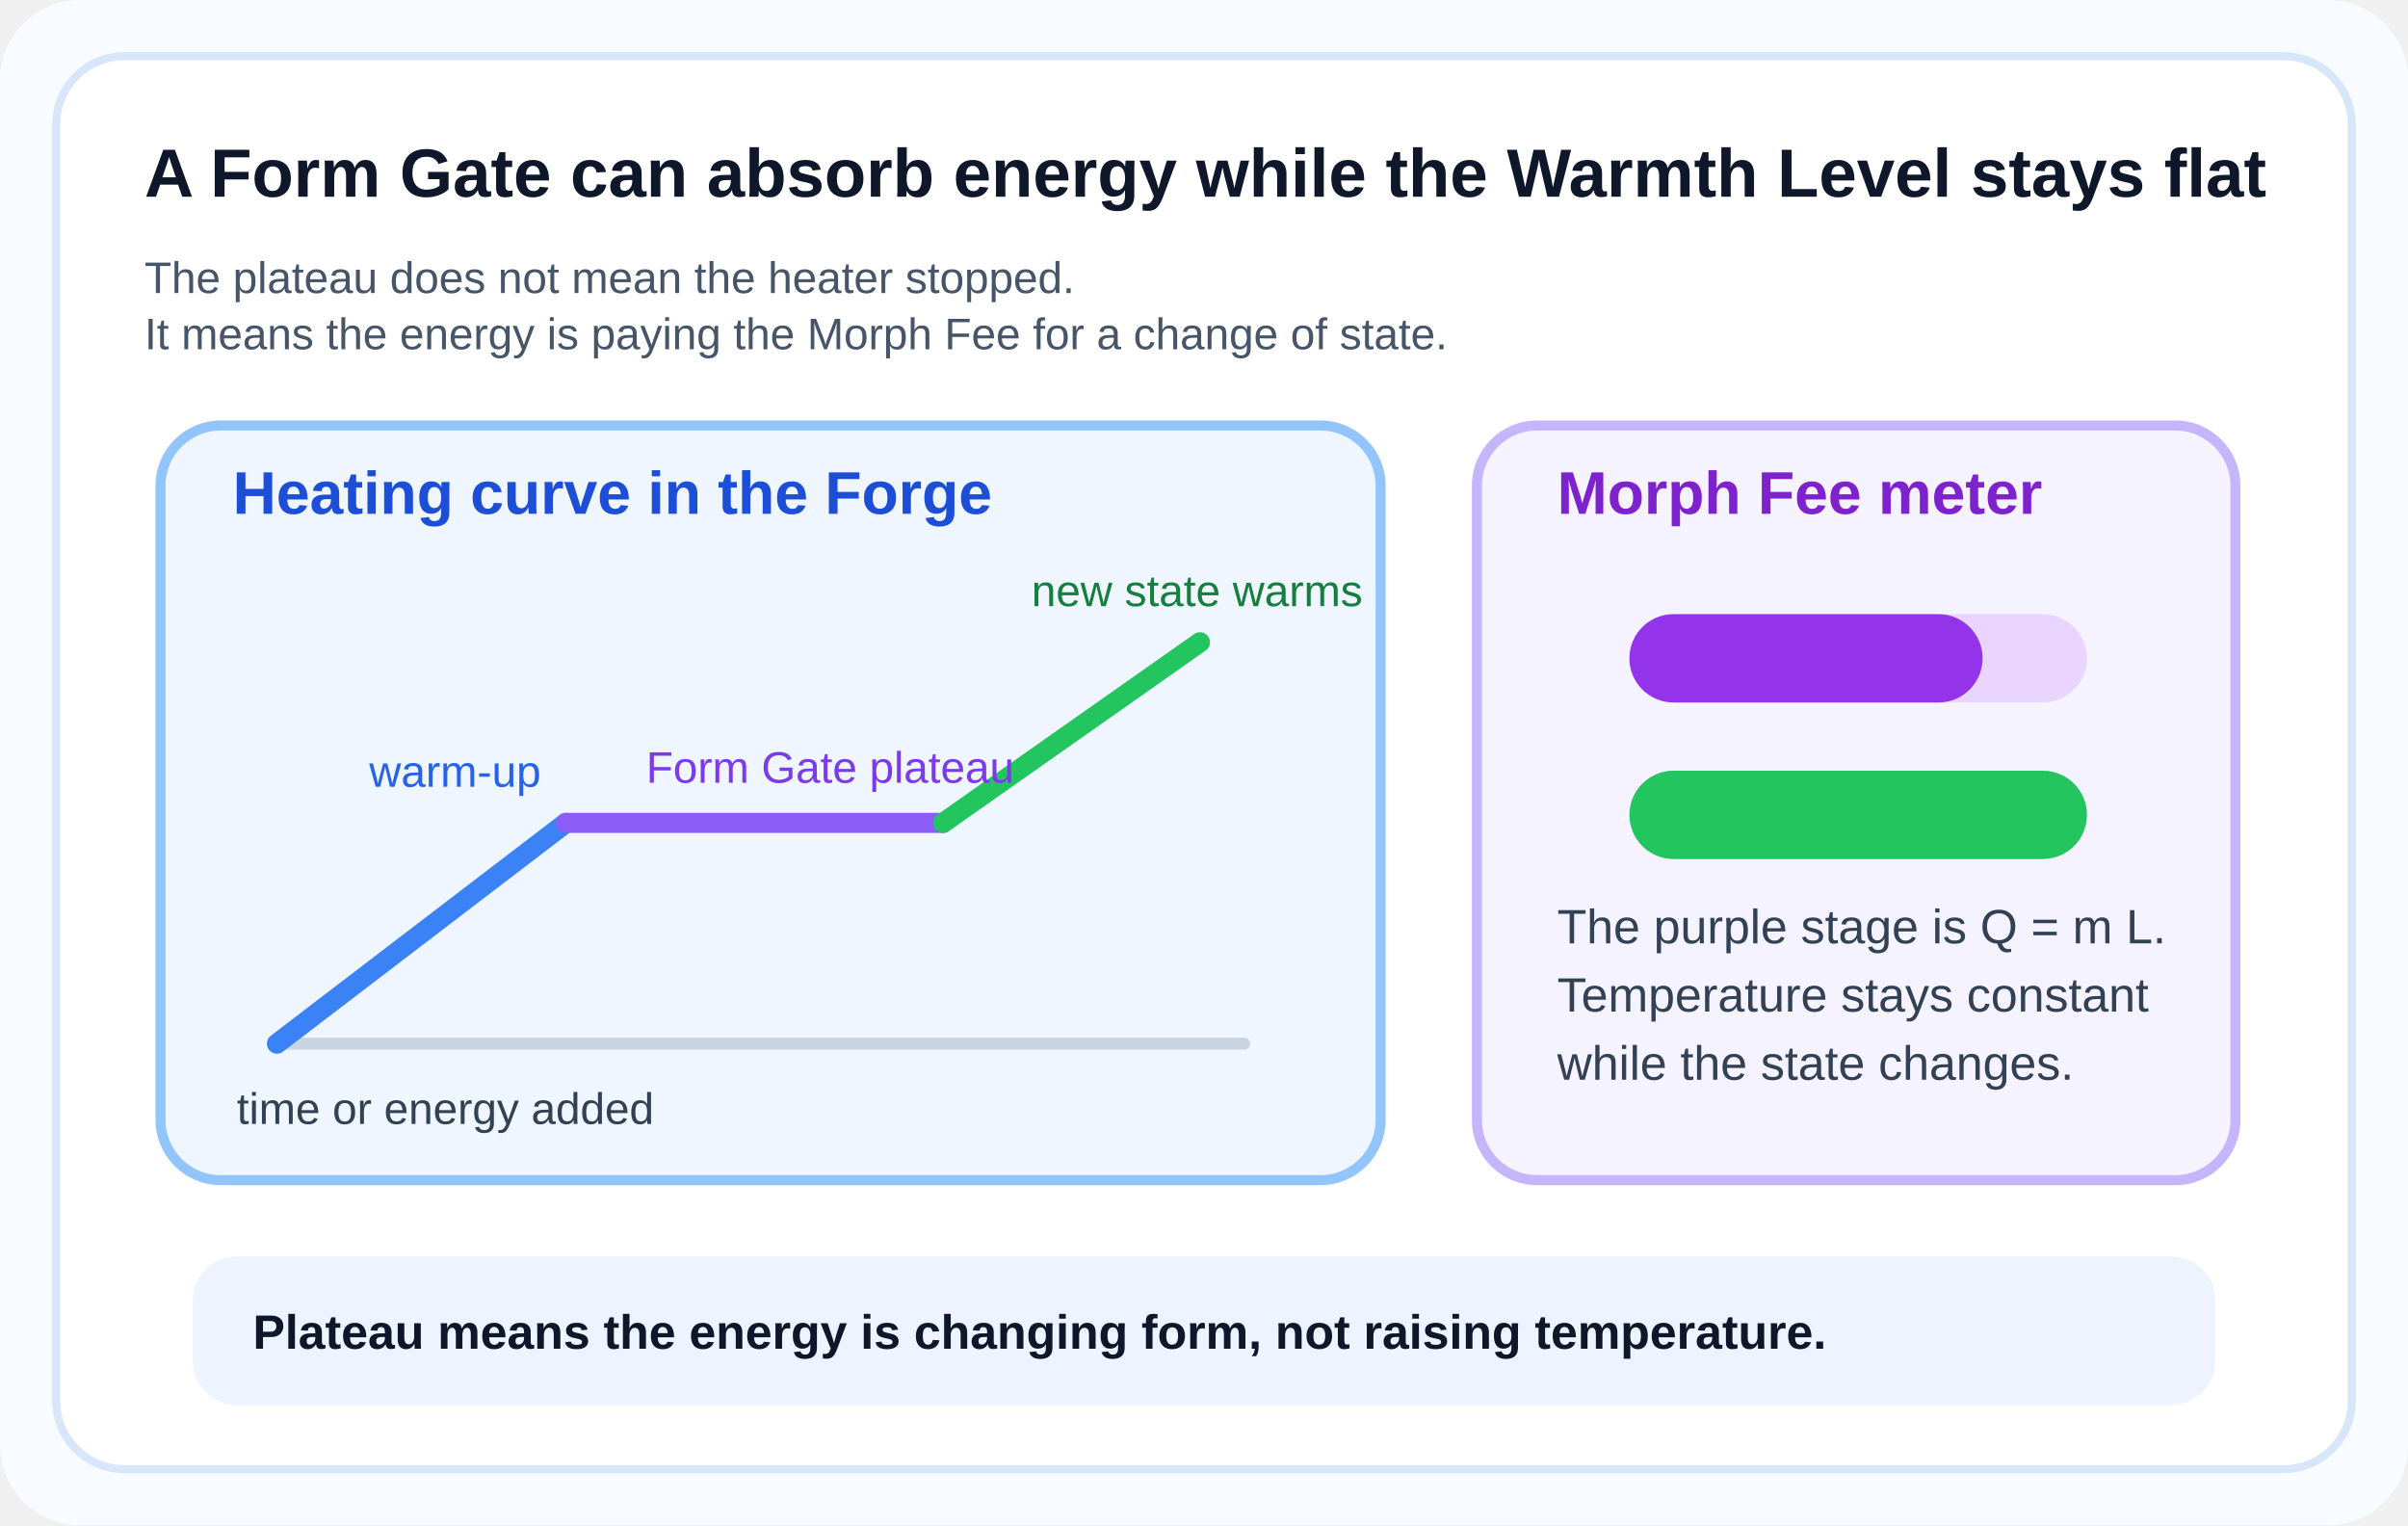
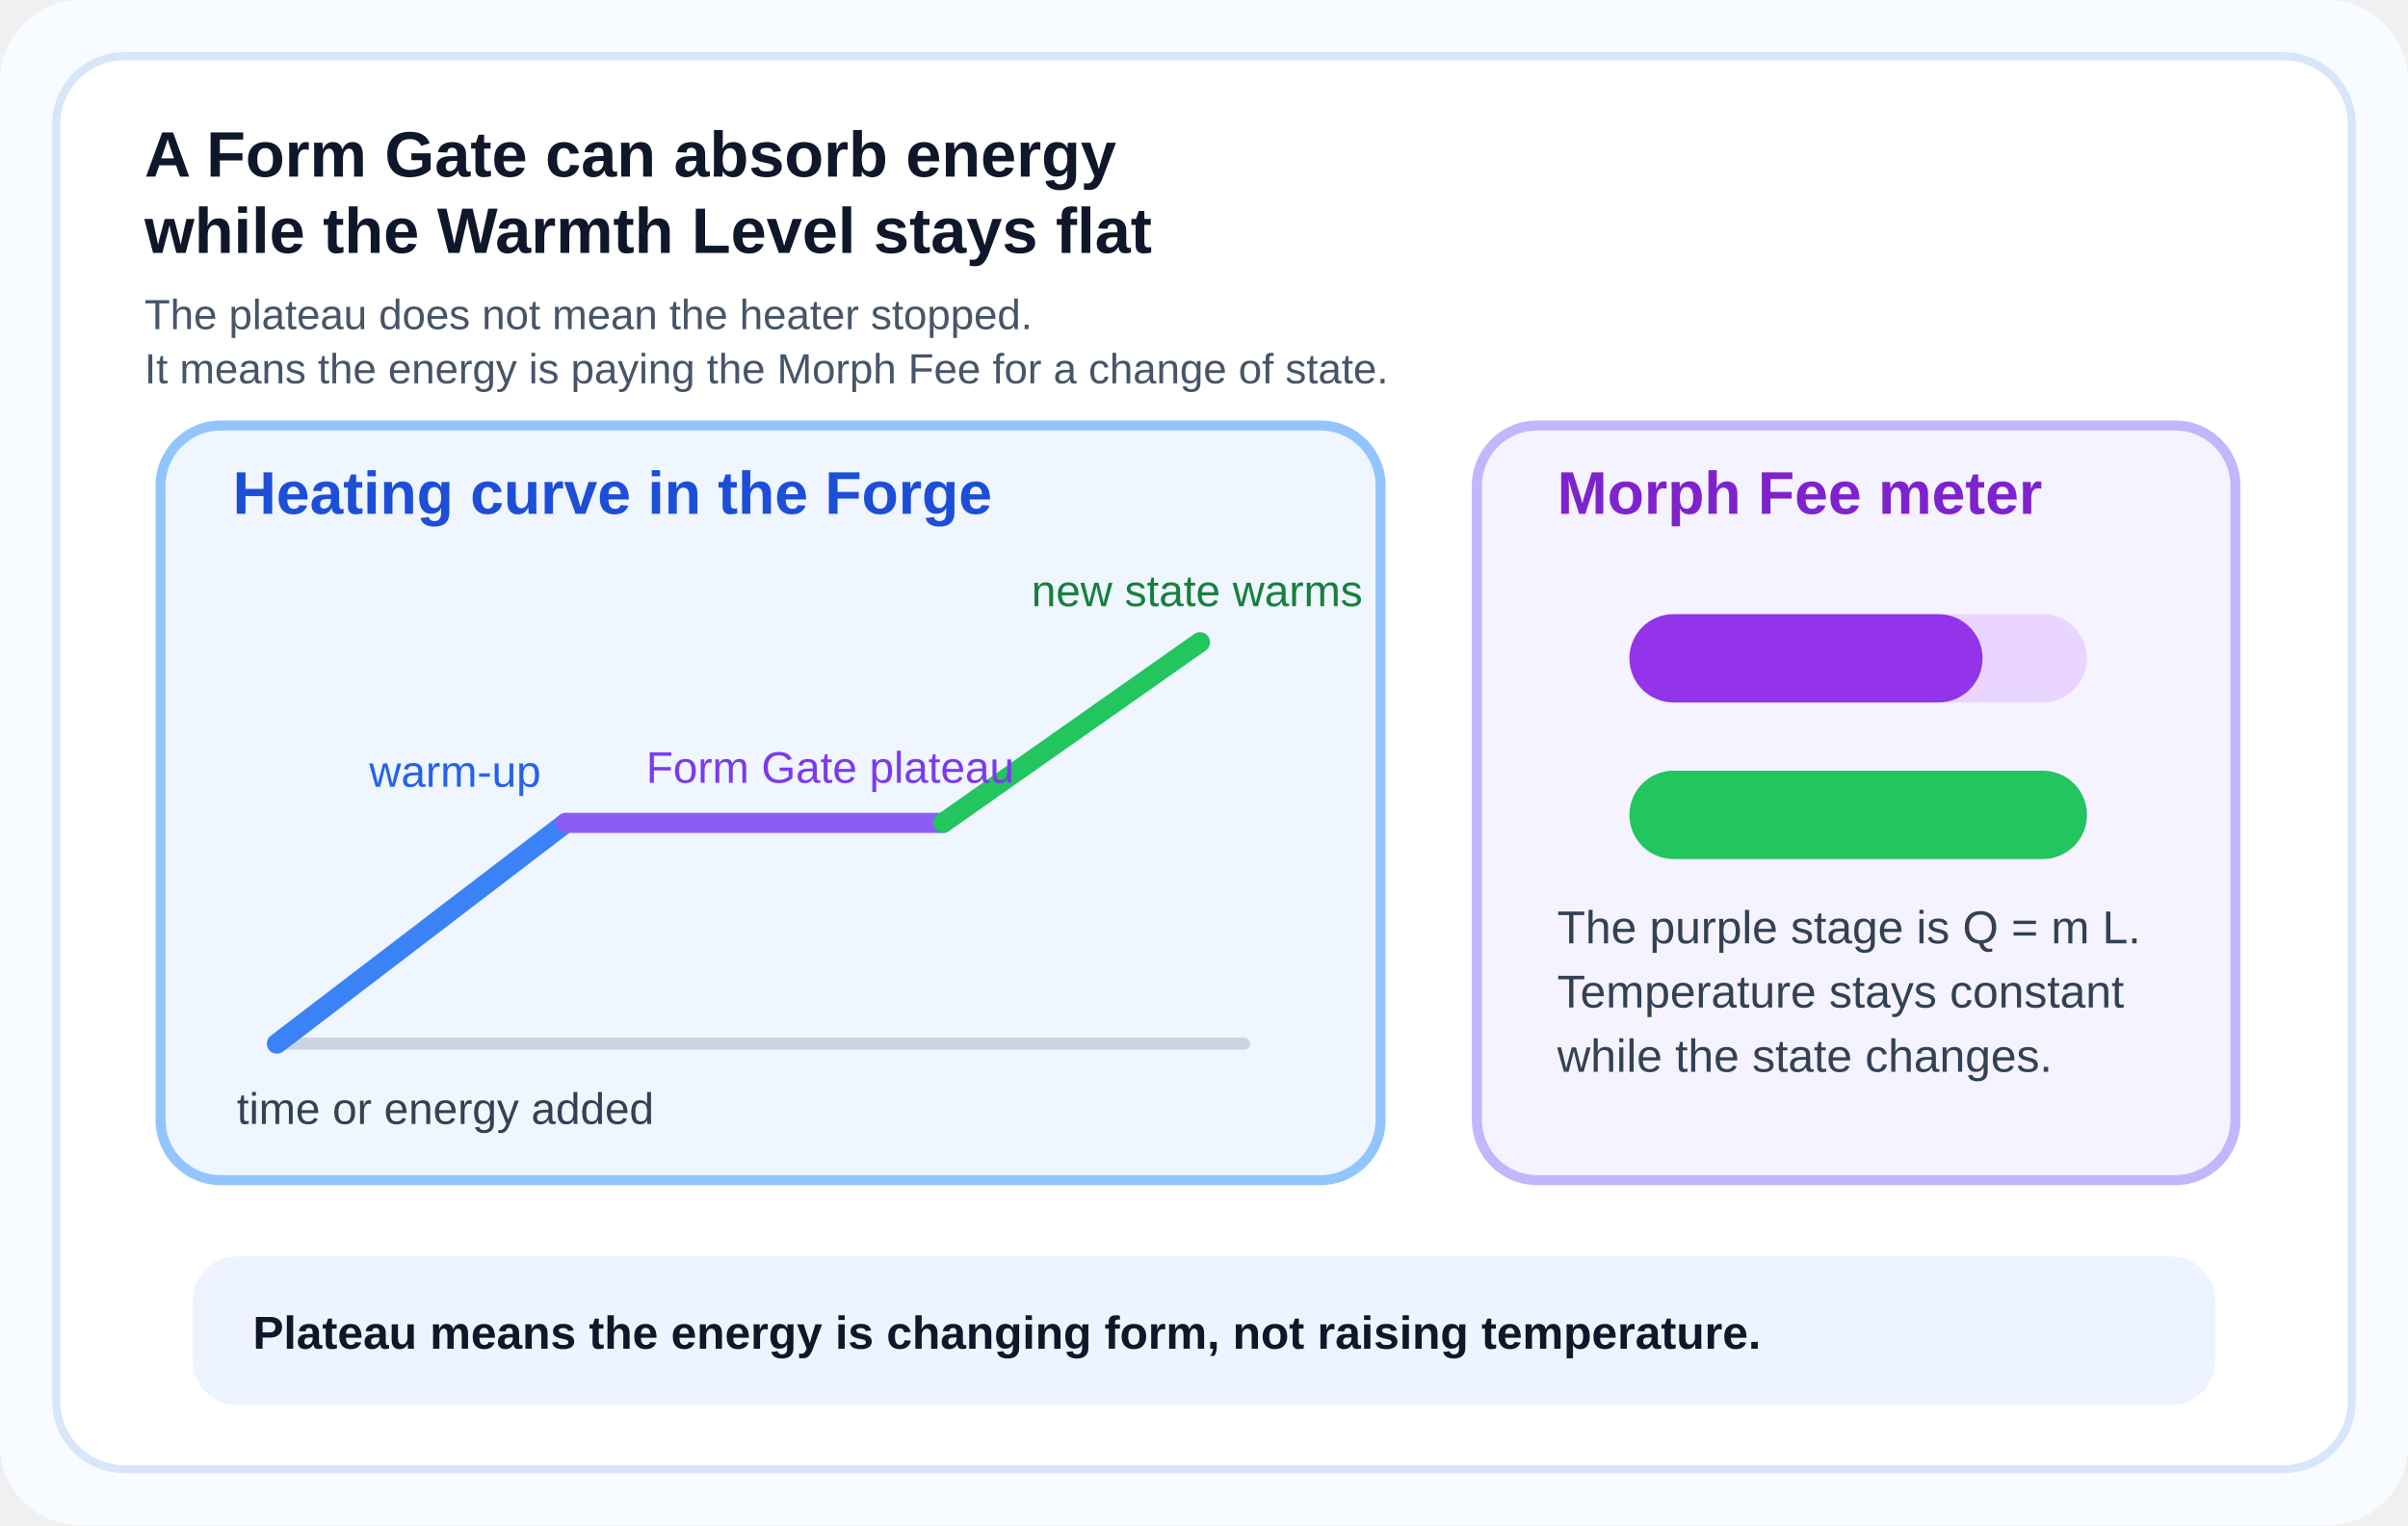
<svg xmlns="http://www.w3.org/2000/svg" width="1200" height="760" viewBox="0 0 1200 760" fill="none">
  <rect width="1200" height="760" rx="40" fill="#F8FBFF" />
  <rect x="28" y="28" width="1144" height="704" rx="34" fill="#FFFFFF" stroke="#D7E6F8" stroke-width="4" />
-   <text x="72" y="98" fill="#0F172A" font-family="Arial, Helvetica, sans-serif" font-size="34" font-weight="700">
-     A Form Gate can absorb energy while the Warmth Level stays flat
+   <text x="72" y="88" fill="#0F172A" font-family="Arial, Helvetica, sans-serif" font-size="32" font-weight="700">
+     <tspan x="72" dy="0">A Form Gate can absorb energy</tspan>
+     <tspan x="72" dy="38">while the Warmth Level stays flat</tspan>
  </text>
-   <text x="72" y="146" fill="#475569" font-family="Arial, Helvetica, sans-serif" font-size="22">
+   <text x="72" y="164" fill="#475569" font-family="Arial, Helvetica, sans-serif" font-size="21">
    <tspan x="72" dy="0">The plateau does not mean the heater stopped.</tspan>
-     <tspan x="72" dy="28">It means the energy is paying the Morph Fee for a change of state.</tspan>
+     <tspan x="72" dy="27">It means the energy is paying the Morph Fee for a change of state.</tspan>
  </text>
  <rect x="80" y="212" width="608" height="376" rx="30" fill="#EFF6FF" stroke="#93C5FD" stroke-width="5" />
  <text x="116" y="256" fill="#1D4ED8" font-family="Arial, Helvetica, sans-serif" font-size="30" font-weight="700">Heating curve in the Forge</text>
  <line x1="138" y1="520" x2="620" y2="520" stroke="#CBD5E1" stroke-width="6" stroke-linecap="round" />
  <line x1="138" y1="520" x2="282" y2="410" stroke="#3B82F6" stroke-width="10" stroke-linecap="round" />
  <line x1="282" y1="410" x2="470" y2="410" stroke="#8B5CF6" stroke-width="10" stroke-linecap="round" />
  <line x1="470" y1="410" x2="598" y2="320" stroke="#22C55E" stroke-width="10" stroke-linecap="round" />
  <text x="184" y="392" fill="#2563EB" font-family="Arial, Helvetica, sans-serif" font-size="22">warm-up</text>
  <text x="322" y="390" fill="#7C3AED" font-family="Arial, Helvetica, sans-serif" font-size="22">Form Gate plateau</text>
  <text x="514" y="302" fill="#15803D" font-family="Arial, Helvetica, sans-serif" font-size="22">new state warms</text>
  <text x="118" y="560" fill="#334155" font-family="Arial, Helvetica, sans-serif" font-size="22">time or energy added</text>
  <rect x="736" y="212" width="378" height="376" rx="30" fill="#F5F3FF" stroke="#C4B5FD" stroke-width="5" />
  <text x="776" y="256" fill="#7E22CE" font-family="Arial, Helvetica, sans-serif" font-size="30" font-weight="700">Morph Fee meter</text>
  <rect x="812" y="306" width="228" height="44" rx="22" fill="#E9D5FF" />
  <rect x="812" y="306" width="176" height="44" rx="22" fill="#9333EA" />
  <rect x="812" y="384" width="228" height="44" rx="22" fill="#E9D5FF" />
  <rect x="812" y="384" width="228" height="44" rx="22" fill="#22C55E" />
-   <text x="776" y="470" fill="#334155" font-family="Arial, Helvetica, sans-serif" font-size="24">
+   <text x="776" y="470" fill="#334155" font-family="Arial, Helvetica, sans-serif" font-size="23">
    <tspan x="776" dy="0">The purple stage is Q = m L.</tspan>
-     <tspan x="776" dy="34">Temperature stays constant</tspan>
-     <tspan x="776" dy="34">while the state changes.</tspan>
+     <tspan x="776" dy="32">Temperature stays constant</tspan>
+     <tspan x="776" dy="32">while the state changes.</tspan>
  </text>
  <rect x="96" y="626" width="1008" height="74" rx="22" fill="#EEF4FF" />
-   <text x="126" y="672" fill="#0F172A" font-family="Arial, Helvetica, sans-serif" font-size="24" font-weight="700">
+   <text x="126" y="672" fill="#0F172A" font-family="Arial, Helvetica, sans-serif" font-size="23" font-weight="700">
    Plateau means the energy is changing form, not raising temperature.
  </text>
</svg>
